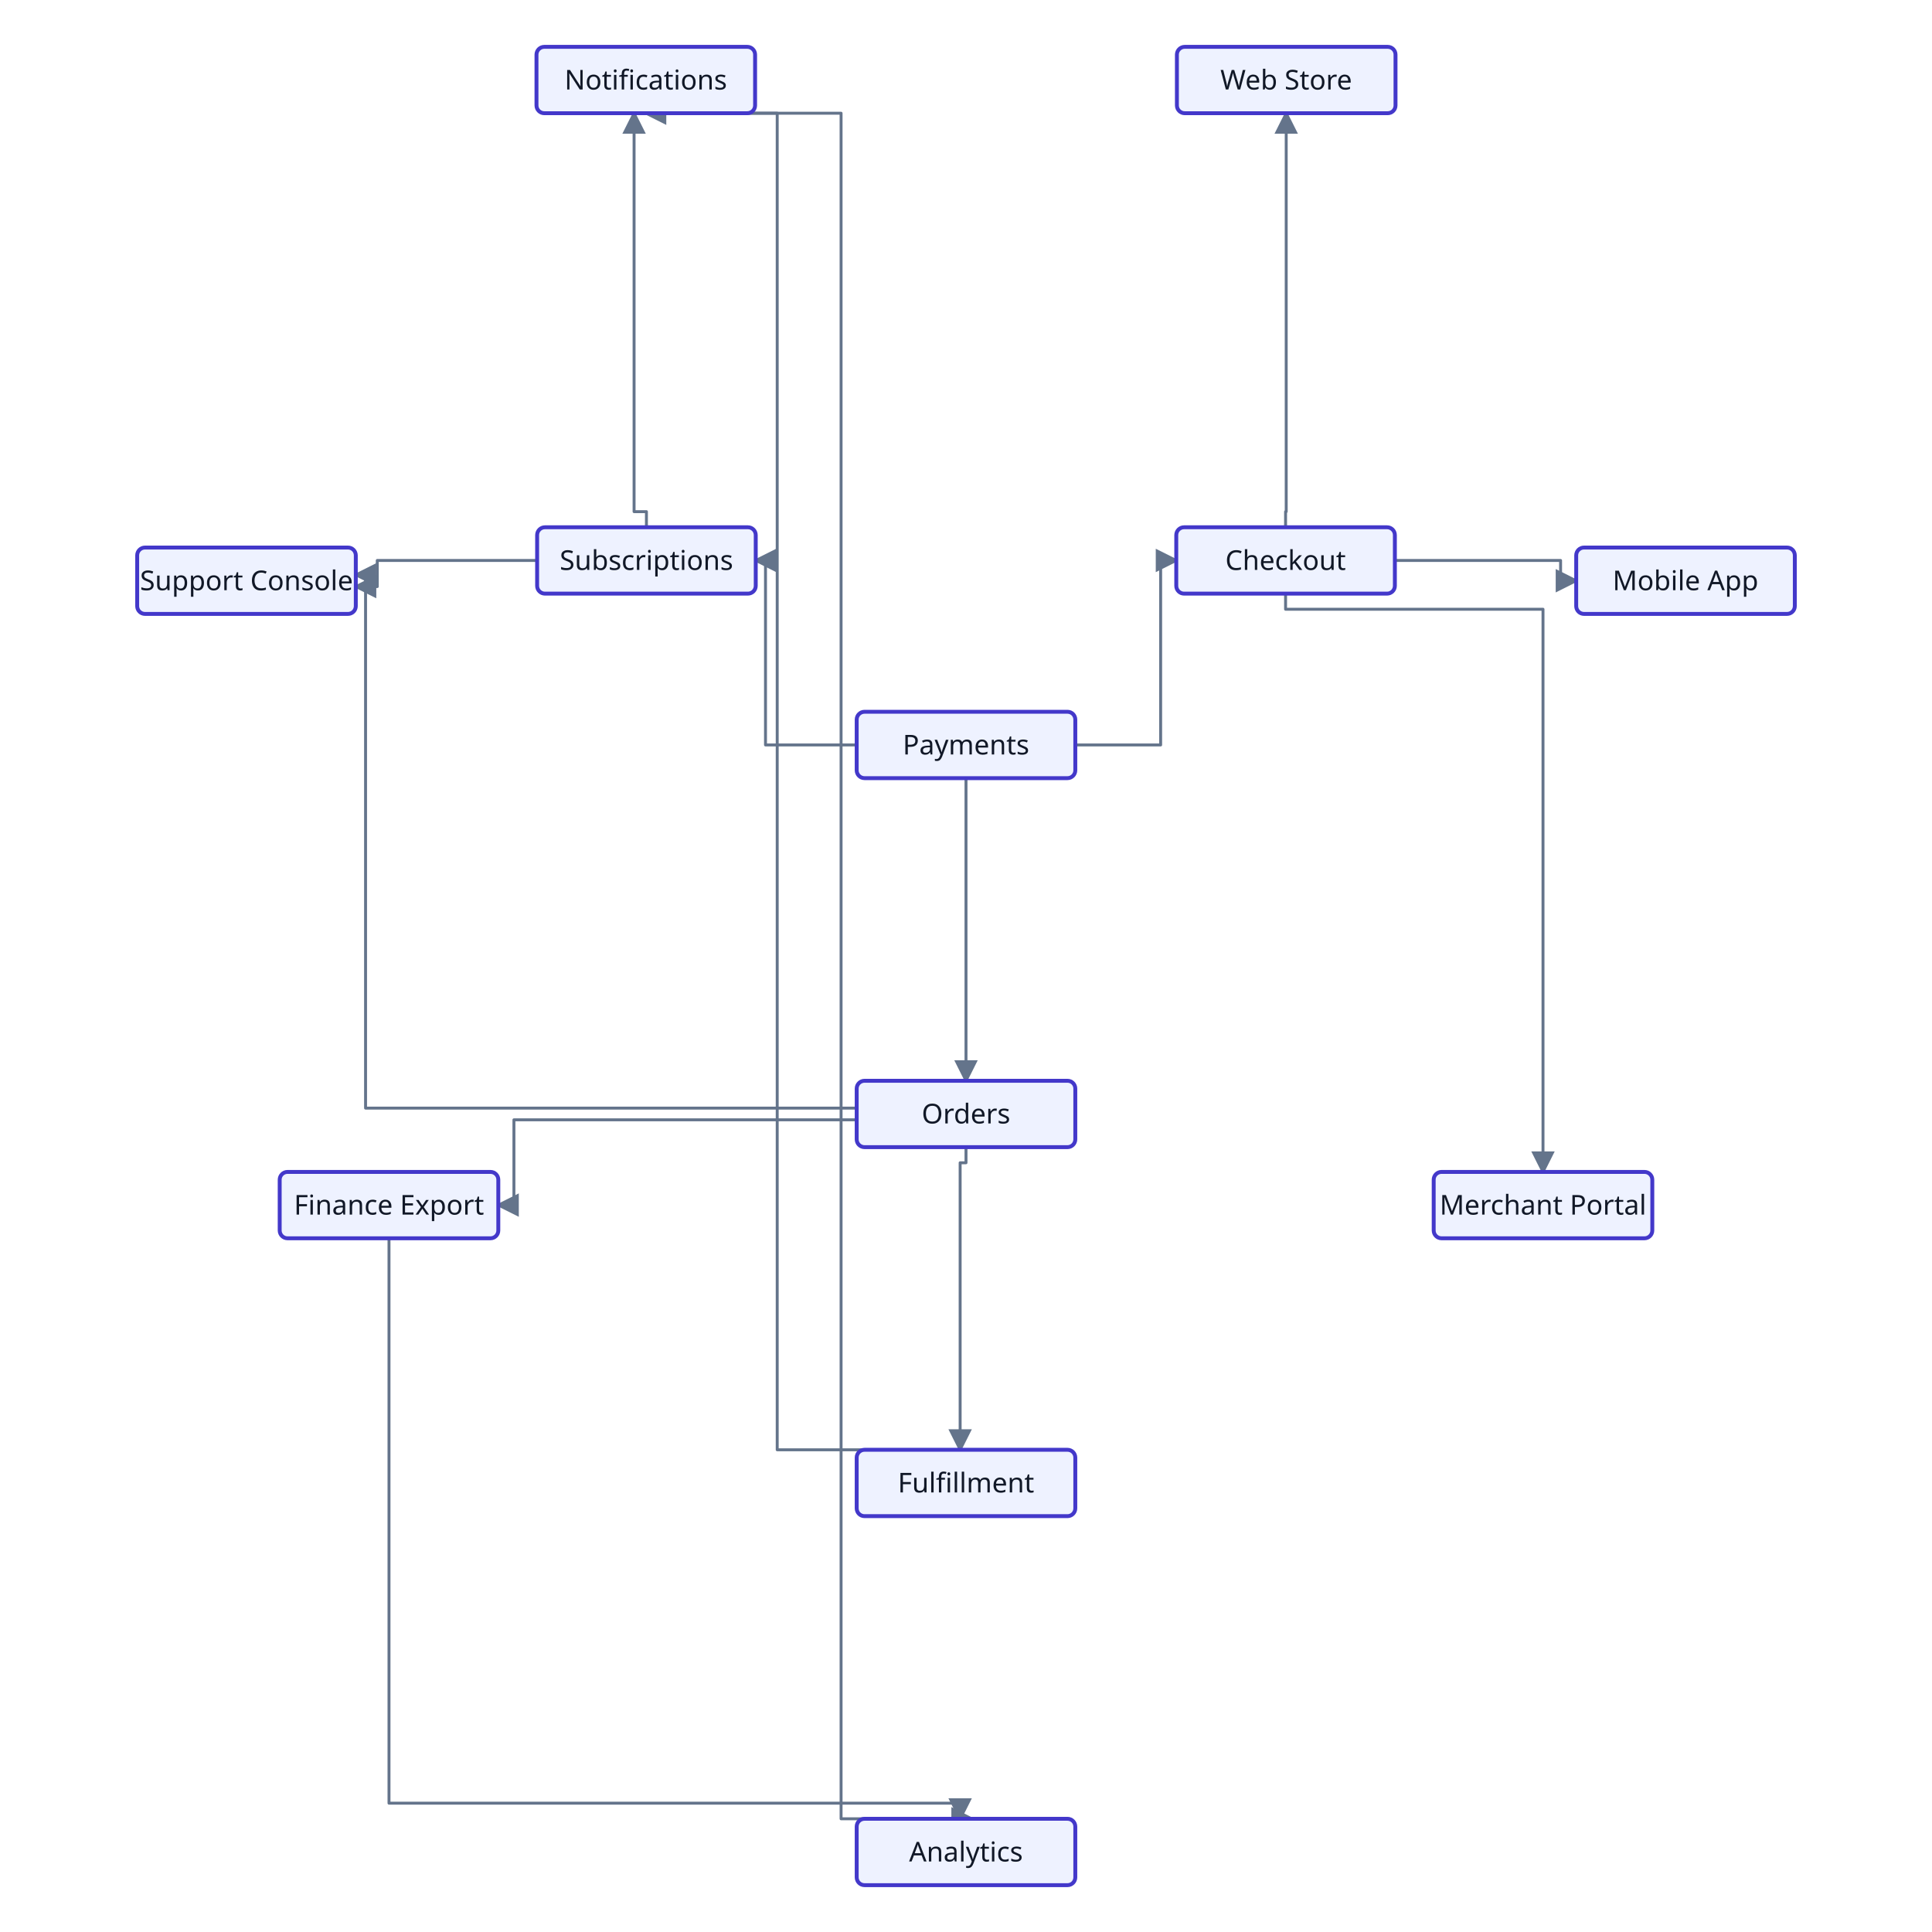
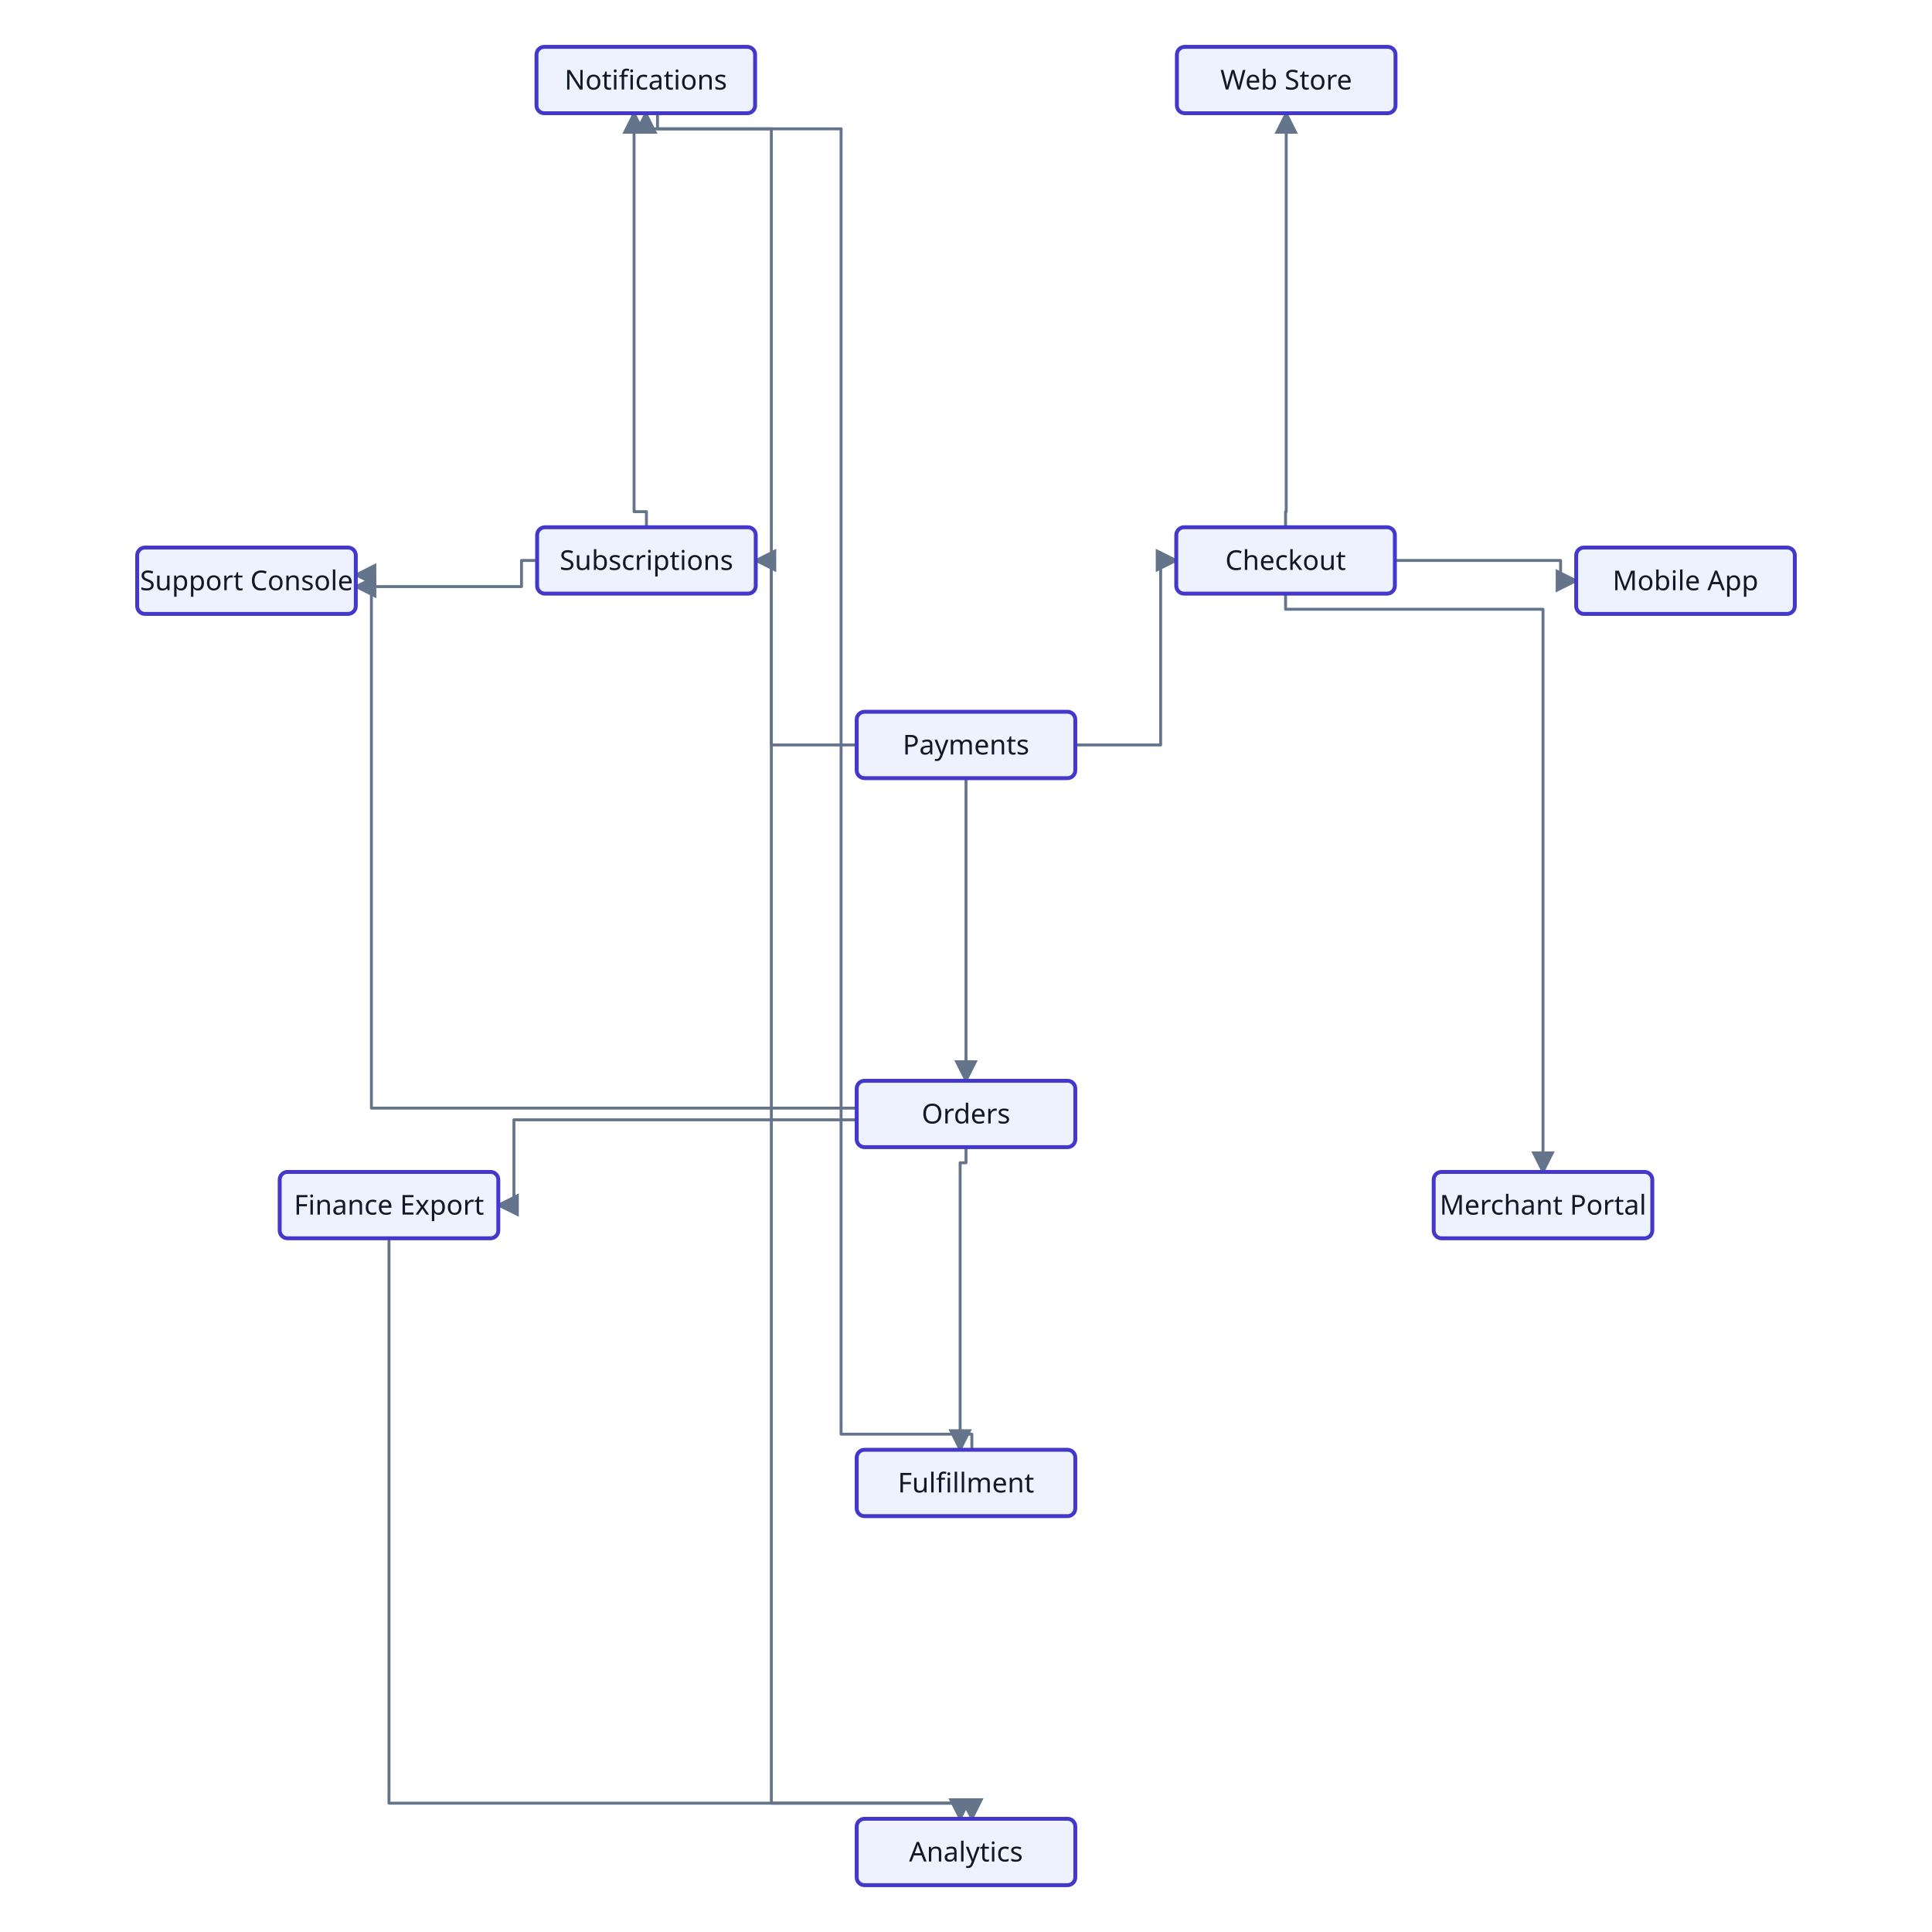
<svg xmlns="http://www.w3.org/2000/svg" width="720" height="720" viewBox="0 0 989.792 989.792">
  <defs>
    <marker id="arrow" markerWidth="8" markerHeight="8" refX="7" refY="4" orient="auto">
      <path d="M0,0 L8,4 L0,8 z" fill="#64748b" />
    </marker>
  </defs>
  <rect x="0" y="0" width="989.792" height="989.792" fill="#ffffff" />
  <g transform="translate(46.28157 0)">
    <polyline points="504.614,381.651 548.334,381.651 548.334,287.127 556.334,287.127" fill="none" stroke="#64748b" stroke-width="1.5" stroke-linecap="round" stroke-linejoin="round" marker-end="url(#arrow)" />
    <polyline points="448.614,398.651 448.614,553.698" fill="none" stroke="#64748b" stroke-width="1.5" stroke-linecap="round" stroke-linejoin="round" marker-end="url(#arrow)" />
-     <polyline points="392.614,381.651 345.895,381.651 345.895,287.127 340.895,287.127" fill="none" stroke="#64748b" stroke-width="1.5" stroke-linecap="round" stroke-linejoin="round" marker-end="url(#arrow)" />
+     <polyline points="392.614,381.651 348.895,381.651 348.895,287.127 340.895,287.127" fill="none" stroke="#64748b" stroke-width="1.5" stroke-linecap="round" stroke-linejoin="round" marker-end="url(#arrow)" />
    <polyline points="612.334,270.127 612.334,262.127 612.663,262.127 612.663,58" fill="none" stroke="#64748b" stroke-width="1.5" stroke-linecap="round" stroke-linejoin="round" marker-end="url(#arrow)" />
    <polyline points="668.334,287.127 753.229,287.127 753.229,297.517 761.229,297.517" fill="none" stroke="#64748b" stroke-width="1.5" stroke-linecap="round" stroke-linejoin="round" marker-end="url(#arrow)" />
    <polyline points="612.334,304.127 612.334,312.127 744.22,312.127 744.22,600.389" fill="none" stroke="#64748b" stroke-width="1.5" stroke-linecap="round" stroke-linejoin="round" marker-end="url(#arrow)" />
    <polyline points="448.614,587.698 448.614,595.698 445.614,595.698 445.614,742.745" fill="none" stroke="#64748b" stroke-width="1.5" stroke-linecap="round" stroke-linejoin="round" marker-end="url(#arrow)" />
-     <polyline points="392.614,567.698 141,567.698 141,294.517 136,294.517" fill="none" stroke="#64748b" stroke-width="1.5" stroke-linecap="round" stroke-linejoin="round" marker-end="url(#arrow)" />
+     <polyline points="392.614,567.698 144,567.698 144,294.517 136,294.517" fill="none" stroke="#64748b" stroke-width="1.5" stroke-linecap="round" stroke-linejoin="round" marker-end="url(#arrow)" />
    <polyline points="392.614,573.698 217.009,573.698 217.009,617.389 209.009,617.389" fill="none" stroke="#64748b" stroke-width="1.5" stroke-linecap="round" stroke-linejoin="round" marker-end="url(#arrow)" />
-     <polyline points="228.895,287.127 147,287.127 147,300.517 136,300.517" fill="none" stroke="#64748b" stroke-width="1.5" stroke-linecap="round" stroke-linejoin="round" marker-end="url(#arrow)" />
+     <polyline points="228.895,287.127 220.895,287.127 220.895,300.517 136,300.517" fill="none" stroke="#64748b" stroke-width="1.5" stroke-linecap="round" stroke-linejoin="round" marker-end="url(#arrow)" />
    <polyline points="284.895,270.127 284.895,262.127 278.566,262.127 278.566,58" fill="none" stroke="#64748b" stroke-width="1.5" stroke-linecap="round" stroke-linejoin="round" marker-end="url(#arrow)" />
-     <polyline points="451.614,742.745 351.895,742.745 351.895,58 284.566,58" fill="none" stroke="#64748b" stroke-width="1.5" stroke-linecap="round" stroke-linejoin="round" marker-end="url(#arrow)" />
+     <polyline points="451.614,742.745 451.614,734.745 384.614,734.745 384.614,66 284.566,66 284.566,58" fill="none" stroke="#64748b" stroke-width="1.5" stroke-linecap="round" stroke-linejoin="round" marker-end="url(#arrow)" />
    <polyline points="153.009,634.389 153.009,923.792 445.614,923.792 445.614,931.792" fill="none" stroke="#64748b" stroke-width="1.5" stroke-linecap="round" stroke-linejoin="round" marker-end="url(#arrow)" />
-     <polyline points="290.566,58 384.614,58 384.614,931.792 451.614,931.792" fill="none" stroke="#64748b" stroke-width="1.5" stroke-linecap="round" stroke-linejoin="round" marker-end="url(#arrow)" />
+     <polyline points="290.566,58 290.566,66 348.895,66 348.895,923.792 451.614,923.792 451.614,931.792" fill="none" stroke="#64748b" stroke-width="1.5" stroke-linecap="round" stroke-linejoin="round" marker-end="url(#arrow)" />
    <rect x="392.614" y="364.651" width="112" height="34" rx="4" fill="#eef2ff" stroke="#4338ca" stroke-width="2" />
    <text x="448.614" y="381.651" text-anchor="middle" dominant-baseline="middle" font-family="sans-serif" font-size="14" fill="#111827">Payments</text>
    <rect x="556.334" y="270.127" width="112" height="34" rx="4" fill="#eef2ff" stroke="#4338ca" stroke-width="2" />
    <text x="612.334" y="287.127" text-anchor="middle" dominant-baseline="middle" font-family="sans-serif" font-size="14" fill="#111827">Checkout</text>
    <rect x="392.614" y="553.698" width="112" height="34" rx="4" fill="#eef2ff" stroke="#4338ca" stroke-width="2" />
    <text x="448.614" y="570.698" text-anchor="middle" dominant-baseline="middle" font-family="sans-serif" font-size="14" fill="#111827">Orders</text>
    <rect x="228.895" y="270.127" width="112" height="34" rx="4" fill="#eef2ff" stroke="#4338ca" stroke-width="2" />
    <text x="284.895" y="287.127" text-anchor="middle" dominant-baseline="middle" font-family="sans-serif" font-size="14" fill="#111827">Subscriptions</text>
    <rect x="556.663" y="24" width="112" height="34" rx="4" fill="#eef2ff" stroke="#4338ca" stroke-width="2" />
    <text x="612.663" y="41" text-anchor="middle" dominant-baseline="middle" font-family="sans-serif" font-size="14" fill="#111827">Web Store</text>
    <rect x="761.229" y="280.517" width="112" height="34" rx="4" fill="#eef2ff" stroke="#4338ca" stroke-width="2" />
    <text x="817.229" y="297.517" text-anchor="middle" dominant-baseline="middle" font-family="sans-serif" font-size="14" fill="#111827">Mobile App</text>
    <rect x="688.22" y="600.389" width="112" height="34" rx="4" fill="#eef2ff" stroke="#4338ca" stroke-width="2" />
    <text x="744.22" y="617.389" text-anchor="middle" dominant-baseline="middle" font-family="sans-serif" font-size="14" fill="#111827">Merchant Portal</text>
    <rect x="392.614" y="742.745" width="112" height="34" rx="4" fill="#eef2ff" stroke="#4338ca" stroke-width="2" />
    <text x="448.614" y="759.745" text-anchor="middle" dominant-baseline="middle" font-family="sans-serif" font-size="14" fill="#111827">Fulfillment</text>
    <rect x="24" y="280.517" width="112" height="34" rx="4" fill="#eef2ff" stroke="#4338ca" stroke-width="2" />
    <text x="80" y="297.517" text-anchor="middle" dominant-baseline="middle" font-family="sans-serif" font-size="14" fill="#111827">Support Console</text>
    <rect x="97.009" y="600.389" width="112" height="34" rx="4" fill="#eef2ff" stroke="#4338ca" stroke-width="2" />
    <text x="153.009" y="617.389" text-anchor="middle" dominant-baseline="middle" font-family="sans-serif" font-size="14" fill="#111827">Finance Export</text>
    <rect x="228.566" y="24" width="112" height="34" rx="4" fill="#eef2ff" stroke="#4338ca" stroke-width="2" />
    <text x="284.566" y="41" text-anchor="middle" dominant-baseline="middle" font-family="sans-serif" font-size="14" fill="#111827">Notifications</text>
    <rect x="392.614" y="931.792" width="112" height="34" rx="4" fill="#eef2ff" stroke="#4338ca" stroke-width="2" />
    <text x="448.614" y="948.792" text-anchor="middle" dominant-baseline="middle" font-family="sans-serif" font-size="14" fill="#111827">Analytics</text>
  </g>
</svg>
